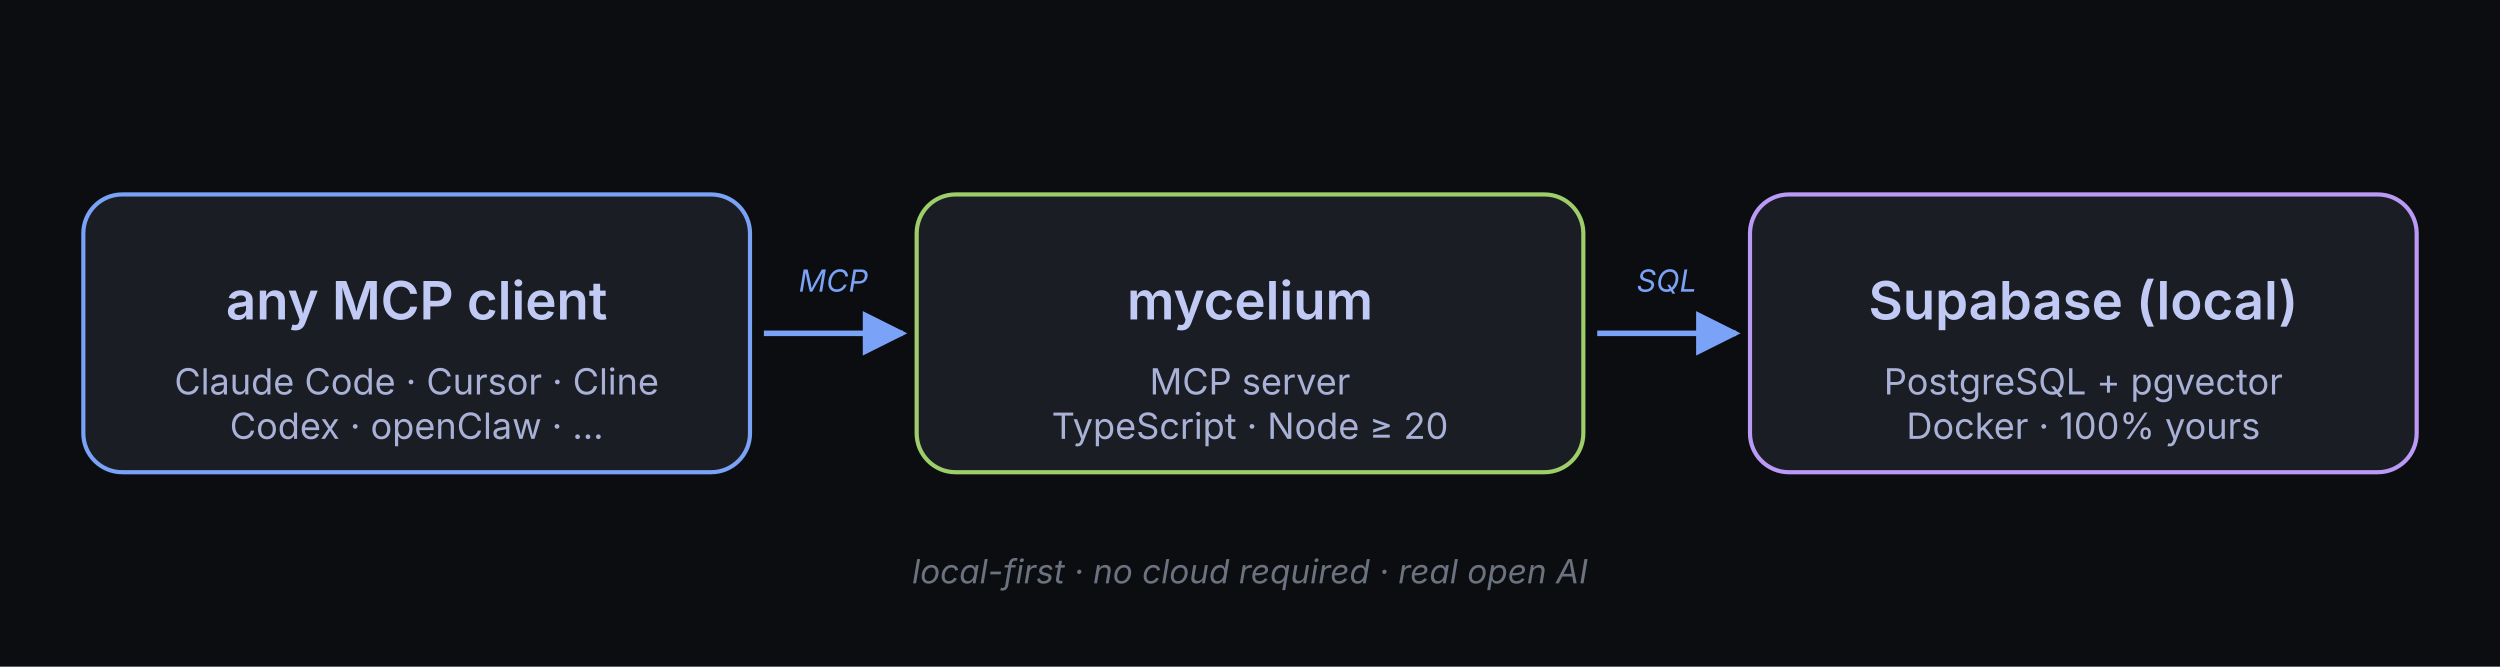
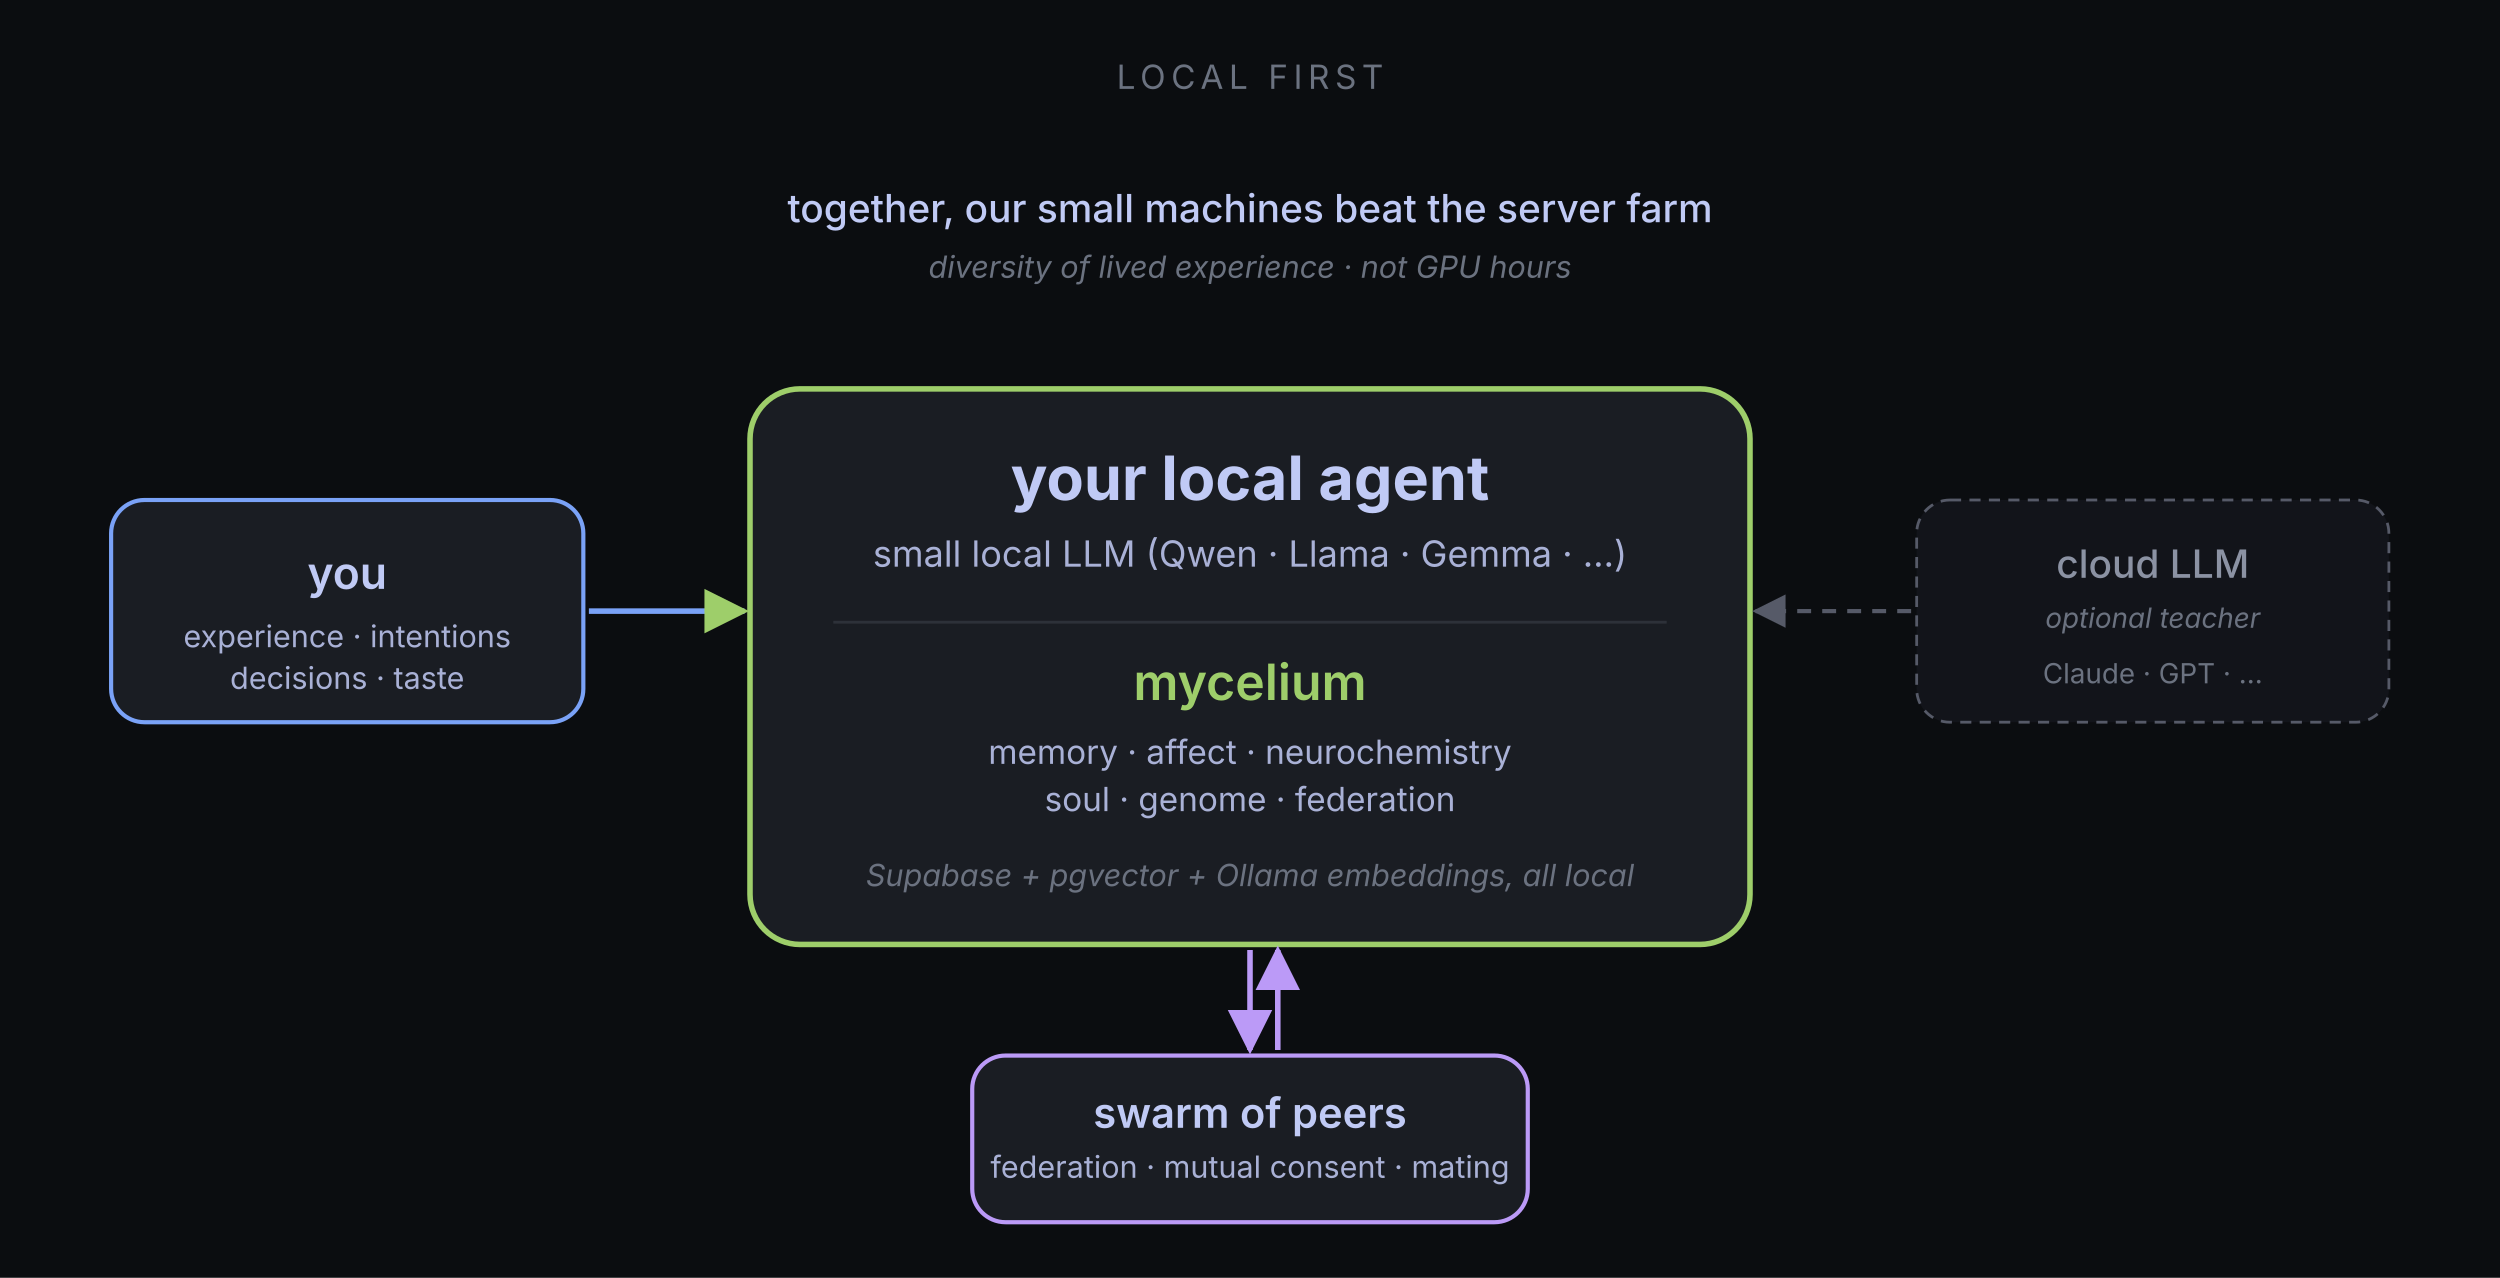
- <svg xmlns="http://www.w3.org/2000/svg" viewBox="0 0 900 240" font-family="-apple-system,BlinkMacSystemFont,'Inter','Segoe UI',system-ui,sans-serif">
+ <svg xmlns="http://www.w3.org/2000/svg" viewBox="0 0 900 460" font-family="-apple-system,BlinkMacSystemFont,'Inter','Segoe UI',system-ui,sans-serif">
  <defs>
-     <marker id="arr" viewBox="0 0 10 10" refX="9" refY="5" markerWidth="8" markerHeight="8" orient="auto">
-       <path d="M0,0 L10,5 L0,10 z" fill="#7aa2f7" />
+     <marker id="arrGreen" viewBox="0 0 10 10" refX="9" refY="5" markerWidth="8" markerHeight="8" orient="auto">
+       <path d="M0,0 L10,5 L0,10 z" fill="#9ece6a" />
+     </marker>
+     <marker id="arrDim" viewBox="0 0 10 10" refX="9" refY="5" markerWidth="8" markerHeight="8" orient="auto">
+       <path d="M0,0 L10,5 L0,10 z" fill="#565a68" />
+     </marker>
+     <marker id="arrPurple" viewBox="0 0 10 10" refX="9" refY="5" markerWidth="8" markerHeight="8" orient="auto">
+       <path d="M0,0 L10,5 L0,10 z" fill="#bb9af7" />
    </marker>
  </defs>
-   <rect width="900" height="240" fill="#0b0d10" />
-   <rect x="30" y="70" width="240" height="100" rx="14" ry="14" fill="#1a1d23" stroke="#7aa2f7" stroke-width="1.5" />
-   <text x="150" y="115" text-anchor="middle" fill="#c0caf5" font-size="19" font-weight="600">any MCP client</text>
-   <text x="150" y="142" text-anchor="middle" fill="#a9b1d6" font-size="13">Claude Code · Cursor · Cline</text>
-   <text x="150" y="158" text-anchor="middle" fill="#a9b1d6" font-size="13">Codex · openClaw · …</text>
-   <line x1="275" y1="120" x2="325" y2="120" stroke="#7aa2f7" stroke-width="2" marker-end="url(#arr)" />
-   <text x="300" y="105" text-anchor="middle" fill="#7aa2f7" font-size="11" font-style="italic">MCP</text>
-   <rect x="330" y="70" width="240" height="100" rx="14" ry="14" fill="#1a1d23" stroke="#9ece6a" stroke-width="1.5" />
-   <text x="450" y="115" text-anchor="middle" fill="#c0caf5" font-size="19" font-weight="600">mycelium</text>
-   <text x="450" y="142" text-anchor="middle" fill="#a9b1d6" font-size="13">MCP server</text>
-   <text x="450" y="158" text-anchor="middle" fill="#a9b1d6" font-size="13">TypeScript · Node ≥ 20</text>
-   <line x1="575" y1="120" x2="625" y2="120" stroke="#7aa2f7" stroke-width="2" marker-end="url(#arr)" />
-   <text x="600" y="105" text-anchor="middle" fill="#7aa2f7" font-size="11" font-style="italic">SQL</text>
-   <rect x="630" y="70" width="240" height="100" rx="14" ry="14" fill="#1a1d23" stroke="#bb9af7" stroke-width="1.5" />
-   <text x="750" y="115" text-anchor="middle" fill="#c0caf5" font-size="19" font-weight="600">Supabase (local)</text>
-   <text x="750" y="142" text-anchor="middle" fill="#a9b1d6" font-size="13">PostgreSQL + pgvector</text>
-   <text x="750" y="158" text-anchor="middle" fill="#a9b1d6" font-size="13">Docker · 100% yours</text>
-   <text x="450" y="210" text-anchor="middle" fill="#6b7280" font-size="12" font-style="italic">local-first · no cloud required · real open AI</text>
+   <rect width="900" height="460" fill="#0b0d10" />
+   <text x="450" y="32" text-anchor="middle" fill="#6b7280" font-size="12" letter-spacing="2">LOCAL FIRST</text>
+   <rect x="270" y="140" width="360" height="200" rx="18" ry="18" fill="#1a1d23" stroke="#9ece6a" stroke-width="2" />
+   <text x="450" y="180" text-anchor="middle" fill="#c0caf5" font-size="22" font-weight="700">your local agent</text>
+   <text x="450" y="204" text-anchor="middle" fill="#a9b1d6" font-size="13">small local LLM (Qwen · Llama · Gemma · …)</text>
+   <line x1="300" y1="224" x2="600" y2="224" stroke="#2d3139" stroke-width="1" />
+   <text x="450" y="252" text-anchor="middle" fill="#9ece6a" font-size="18" font-weight="600">mycelium</text>
+   <text x="450" y="275" text-anchor="middle" fill="#a9b1d6" font-size="12">memory · affect · neurochemistry</text>
+   <text x="450" y="292" text-anchor="middle" fill="#a9b1d6" font-size="12">soul · genome · federation</text>
+   <text x="450" y="319" text-anchor="middle" fill="#6b7280" font-size="11" font-style="italic">Supabase + pgvector + Ollama embeddings, all local</text>
+   <rect x="40" y="180" width="170" height="80" rx="12" ry="12" fill="#1a1d23" stroke="#7aa2f7" stroke-width="1.5" />
+   <text x="125" y="212" text-anchor="middle" fill="#c0caf5" font-size="16" font-weight="600">you</text>
+   <text x="125" y="233" text-anchor="middle" fill="#a9b1d6" font-size="11">experience · intentions</text>
+   <text x="125" y="248" text-anchor="middle" fill="#a9b1d6" font-size="11">decisions · taste</text>
+   <line x1="212" y1="220" x2="268" y2="220" stroke="#7aa2f7" stroke-width="2" marker-end="url(#arrGreen)" />
+   <rect x="690" y="180" width="170" height="80" rx="12" ry="12" fill="#12141a" stroke="#565a68" stroke-width="1" stroke-dasharray="4 3" />
+   <text x="775" y="208" text-anchor="middle" fill="#8b92a3" font-size="14" font-weight="500">cloud LLM</text>
+   <text x="775" y="226" text-anchor="middle" fill="#6b7280" font-size="10" font-style="italic">optional teacher</text>
+   <text x="775" y="246" text-anchor="middle" fill="#6b7280" font-size="10">Claude · GPT · …</text>
+   <line x1="688" y1="220" x2="632" y2="220" stroke="#565a68" stroke-width="1.5" stroke-dasharray="5 4" marker-end="url(#arrDim)" />
+   <rect x="350" y="380" width="200" height="60" rx="12" ry="12" fill="#1a1d23" stroke="#bb9af7" stroke-width="1.5" />
+   <text x="450" y="406" text-anchor="middle" fill="#c0caf5" font-size="15" font-weight="600">swarm of peers</text>
+   <text x="450" y="424" text-anchor="middle" fill="#a9b1d6" font-size="11">federation · mutual consent · mating</text>
+   <line x1="450" y1="342" x2="450" y2="378" stroke="#bb9af7" stroke-width="2" marker-end="url(#arrPurple)" />
+   <line x1="460" y1="378" x2="460" y2="342" stroke="#bb9af7" stroke-width="2" marker-end="url(#arrPurple)" />
+   <text x="450" y="80" text-anchor="middle" fill="#c0caf5" font-size="14" font-weight="500">together, our small machines beat the server farm</text>
+   <text x="450" y="100" text-anchor="middle" fill="#6b7280" font-size="11" font-style="italic">diversity of lived experience · not GPU hours</text>
</svg>
